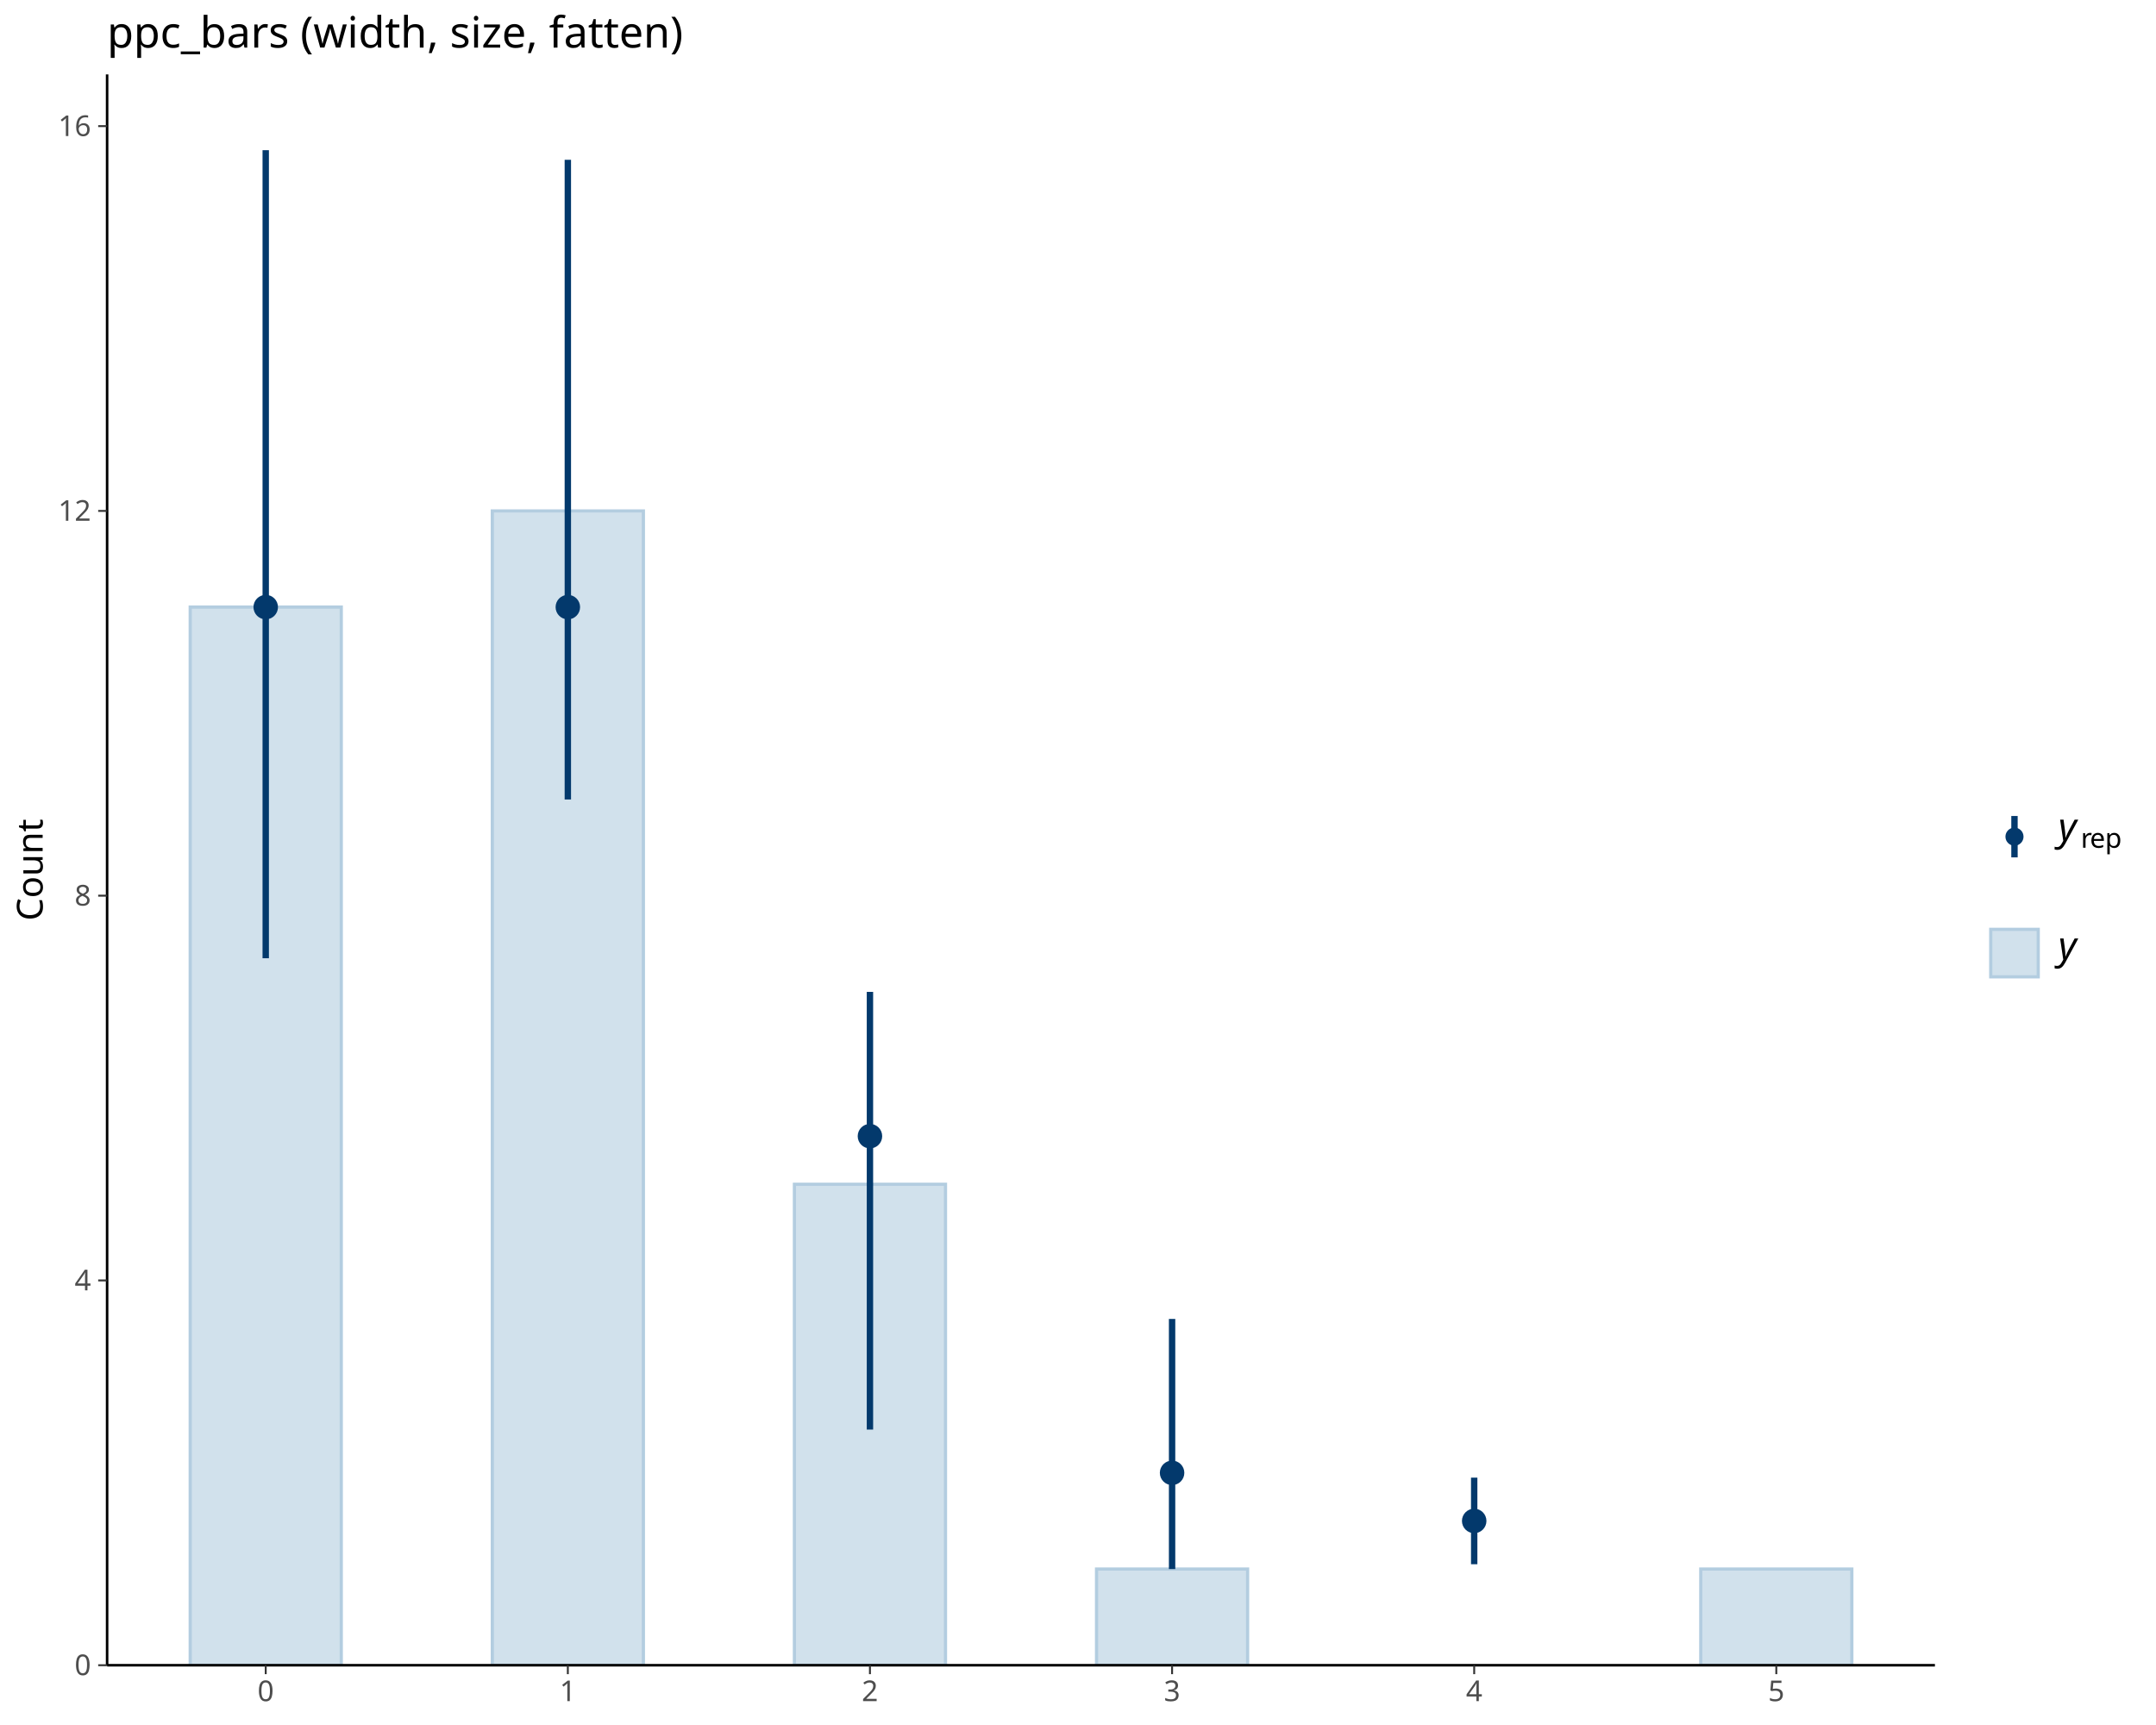
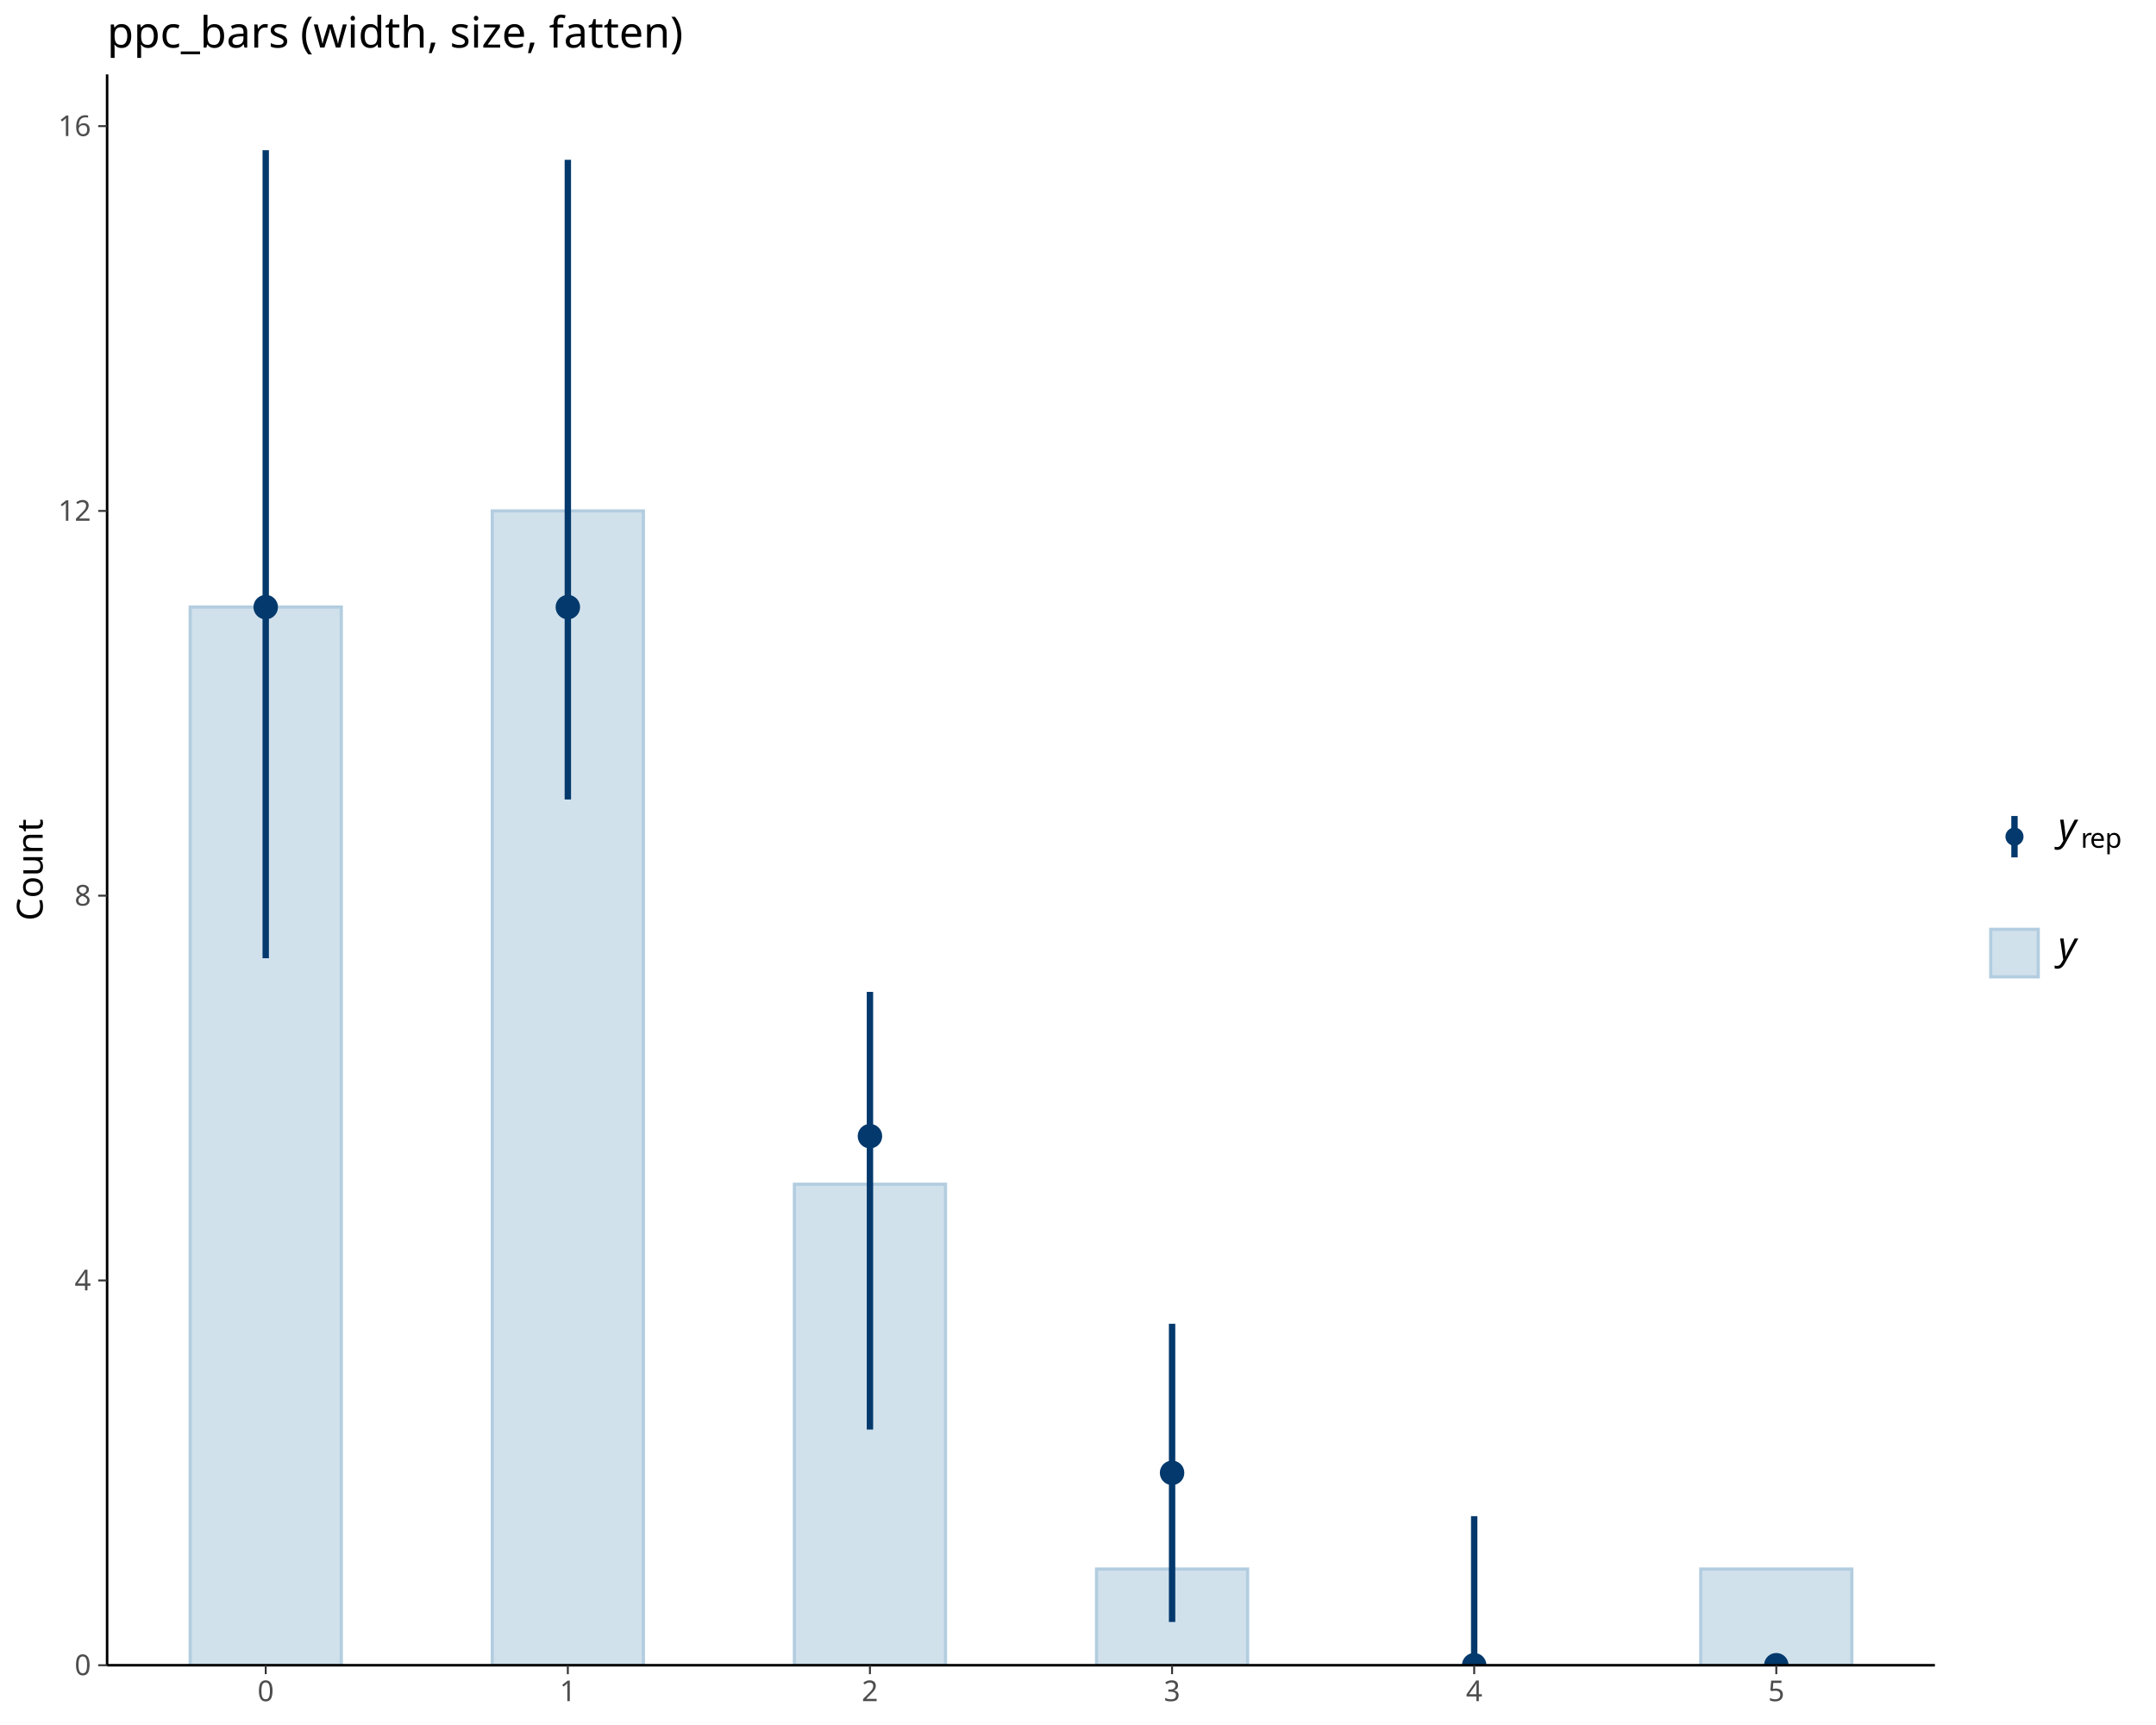
<svg xmlns="http://www.w3.org/2000/svg" class="svglite" data-engine-version="2.0" width="720.00pt" height="576.00pt" viewBox="0 0 720.00 576.00">
  <defs>
    <style type="text/css">
    .svglite line, .svglite polyline, .svglite polygon, .svglite path, .svglite rect, .svglite circle {
      fill: none;
      stroke: #000000;
      stroke-linecap: round;
      stroke-linejoin: round;
      stroke-miterlimit: 10.00;
    }
  </style>
  </defs>
  <rect width="100%" height="100%" style="stroke: none; fill: #FFFFFF;" />
  <defs>
    <clipPath id="cpMC4wMHw3MjAuMDB8MC4wMHw1NzYuMDA=">
      <rect x="0.00" y="0.00" width="720.00" height="576.00" />
    </clipPath>
  </defs>
  <g clip-path="url(#cpMC4wMHw3MjAuMDB8MC4wMHw1NzYuMDA=)">
</g>
  <defs>
    <clipPath id="cpMzUuNzd8NjQ2LjE3fDI0Ljg1fDU1Ni4wNA==">
      <rect x="35.77" y="24.85" width="610.39" height="531.19" />
    </clipPath>
  </defs>
  <g clip-path="url(#cpMzUuNzd8NjQ2LjE3fDI0Ljg1fDU1Ni4wNA==)">
    <rect x="63.52" y="202.72" width="50.45" height="353.32" style="stroke-width: 1.07; stroke: #B3CDE0; stroke-linecap: butt; stroke-linejoin: miter; fill: #D1E1EC;" />
    <rect x="164.41" y="170.60" width="50.45" height="385.44" style="stroke-width: 1.07; stroke: #B3CDE0; stroke-linecap: butt; stroke-linejoin: miter; fill: #D1E1EC;" />
    <rect x="265.30" y="395.44" width="50.45" height="160.60" style="stroke-width: 1.07; stroke: #B3CDE0; stroke-linecap: butt; stroke-linejoin: miter; fill: #D1E1EC;" />
    <rect x="366.19" y="523.92" width="50.45" height="32.12" style="stroke-width: 1.07; stroke: #B3CDE0; stroke-linecap: butt; stroke-linejoin: miter; fill: #D1E1EC;" />
+     <rect x="467.08" y="556.04" width="50.45" height="0.00" style="stroke-width: 1.07; stroke: #B3CDE0; stroke-linecap: butt; stroke-linejoin: miter; fill: #D1E1EC;" />
    <rect x="567.97" y="523.92" width="50.45" height="32.12" style="stroke-width: 1.07; stroke: #B3CDE0; stroke-linecap: butt; stroke-linejoin: miter; fill: #D1E1EC;" />
    <line x1="88.74" y1="319.96" x2="88.74" y2="50.15" style="stroke-width: 2.13; stroke: #03396C; stroke-linecap: butt;" />
    <line x1="189.63" y1="266.96" x2="189.63" y2="53.36" style="stroke-width: 2.13; stroke: #03396C; stroke-linecap: butt;" />
    <line x1="290.52" y1="477.35" x2="290.52" y2="331.20" style="stroke-width: 2.13; stroke: #03396C; stroke-linecap: butt;" />
-     <line x1="391.42" y1="523.92" x2="391.42" y2="440.41" style="stroke-width: 2.13; stroke: #03396C; stroke-linecap: butt;" />
-     <line x1="492.31" y1="522.32" x2="492.31" y2="493.41" style="stroke-width: 2.13; stroke: #03396C; stroke-linecap: butt;" />
+     <line x1="391.42" y1="541.59" x2="391.42" y2="442.02" style="stroke-width: 2.13; stroke: #03396C; stroke-linecap: butt;" />
+     <line x1="492.31" y1="556.04" x2="492.31" y2="506.26" style="stroke-width: 2.13; stroke: #03396C; stroke-linecap: butt;" />
+     <line x1="593.20" y1="556.04" x2="593.20" y2="556.04" style="stroke-width: 2.13; stroke: #03396C; stroke-linecap: butt;" />
    <circle cx="88.74" cy="202.72" r="3.38" style="stroke-width: 1.42; stroke: #03396C; fill: #03396C;" />
    <circle cx="189.63" cy="202.72" r="3.38" style="stroke-width: 1.42; stroke: #03396C; fill: #03396C;" />
    <circle cx="290.52" cy="379.38" r="3.38" style="stroke-width: 1.42; stroke: #03396C; fill: #03396C;" />
    <circle cx="391.42" cy="491.80" r="3.38" style="stroke-width: 1.42; stroke: #03396C; fill: #03396C;" />
-     <circle cx="492.31" cy="507.86" r="3.38" style="stroke-width: 1.42; stroke: #03396C; fill: #03396C;" />
+     <circle cx="492.31" cy="556.04" r="3.38" style="stroke-width: 1.42; stroke: #03396C; fill: #03396C;" />
+     <circle cx="593.20" cy="556.04" r="3.38" style="stroke-width: 1.42; stroke: #03396C; fill: #03396C;" />
  </g>
  <g clip-path="url(#cpMC4wMHw3MjAuMDB8MC4wMHw1NzYuMDA=)">
    <polyline points="35.77,556.04 35.77,24.85 " style="stroke-width: 0.85; stroke-linecap: butt;" />
    <text x="30.40" y="559.35" text-anchor="end" style="font-size: 9.60px; fill: #4D4D4D; font-family: sans;" textLength="5.34px" lengthAdjust="spacingAndGlyphs">0</text>
    <text x="30.40" y="430.87" text-anchor="end" style="font-size: 9.60px; fill: #4D4D4D; font-family: sans;" textLength="5.34px" lengthAdjust="spacingAndGlyphs">4</text>
    <text x="30.40" y="302.38" text-anchor="end" style="font-size: 9.60px; fill: #4D4D4D; font-family: sans;" textLength="5.34px" lengthAdjust="spacingAndGlyphs">8</text>
    <text x="30.40" y="173.90" text-anchor="end" style="font-size: 9.60px; fill: #4D4D4D; font-family: sans;" textLength="10.68px" lengthAdjust="spacingAndGlyphs">12</text>
    <text x="30.40" y="45.42" text-anchor="end" style="font-size: 9.60px; fill: #4D4D4D; font-family: sans;" textLength="10.68px" lengthAdjust="spacingAndGlyphs">16</text>
    <polyline points="32.79,556.04 35.77,556.04 " style="stroke-width: 0.64; stroke: #333333; stroke-linecap: butt;" />
    <polyline points="32.79,427.56 35.77,427.56 " style="stroke-width: 0.64; stroke: #333333; stroke-linecap: butt;" />
    <polyline points="32.79,299.08 35.77,299.08 " style="stroke-width: 0.64; stroke: #333333; stroke-linecap: butt;" />
    <polyline points="32.79,170.60 35.77,170.60 " style="stroke-width: 0.64; stroke: #333333; stroke-linecap: butt;" />
    <polyline points="32.79,42.12 35.77,42.12 " style="stroke-width: 0.64; stroke: #333333; stroke-linecap: butt;" />
    <polyline points="35.77,556.04 646.17,556.04 " style="stroke-width: 0.85; stroke-linecap: butt;" />
    <polyline points="88.74,559.03 88.74,556.04 " style="stroke-width: 0.64; stroke: #333333; stroke-linecap: butt;" />
    <polyline points="189.63,559.03 189.63,556.04 " style="stroke-width: 0.64; stroke: #333333; stroke-linecap: butt;" />
    <polyline points="290.52,559.03 290.52,556.04 " style="stroke-width: 0.64; stroke: #333333; stroke-linecap: butt;" />
    <polyline points="391.42,559.03 391.42,556.04 " style="stroke-width: 0.64; stroke: #333333; stroke-linecap: butt;" />
    <polyline points="492.31,559.03 492.31,556.04 " style="stroke-width: 0.64; stroke: #333333; stroke-linecap: butt;" />
    <polyline points="593.20,559.03 593.20,556.04 " style="stroke-width: 0.64; stroke: #333333; stroke-linecap: butt;" />
    <text x="88.74" y="568.03" text-anchor="middle" style="font-size: 9.60px; fill: #4D4D4D; font-family: sans;" textLength="5.34px" lengthAdjust="spacingAndGlyphs">0</text>
    <text x="189.63" y="568.03" text-anchor="middle" style="font-size: 9.60px; fill: #4D4D4D; font-family: sans;" textLength="5.34px" lengthAdjust="spacingAndGlyphs">1</text>
    <text x="290.52" y="568.03" text-anchor="middle" style="font-size: 9.60px; fill: #4D4D4D; font-family: sans;" textLength="5.34px" lengthAdjust="spacingAndGlyphs">2</text>
    <text x="391.42" y="568.03" text-anchor="middle" style="font-size: 9.60px; fill: #4D4D4D; font-family: sans;" textLength="5.34px" lengthAdjust="spacingAndGlyphs">3</text>
    <text x="492.31" y="568.03" text-anchor="middle" style="font-size: 9.60px; fill: #4D4D4D; font-family: sans;" textLength="5.34px" lengthAdjust="spacingAndGlyphs">4</text>
    <text x="593.20" y="568.03" text-anchor="middle" style="font-size: 9.60px; fill: #4D4D4D; font-family: sans;" textLength="5.34px" lengthAdjust="spacingAndGlyphs">5</text>
    <text transform="translate(14.24,290.45) rotate(-90)" text-anchor="middle" style="font-size: 12.00px; font-family: sans;" textLength="32.03px" lengthAdjust="spacingAndGlyphs">Count</text>
    <line x1="672.74" y1="286.29" x2="672.74" y2="272.46" style="stroke-width: 2.13; stroke: #03396C; stroke-linecap: butt;" />
    <circle cx="672.74" cy="279.37" r="2.31" style="stroke-width: 1.42; stroke: #03396C; fill: #03396C;" />
    <text x="687.36" y="280.66" style="font-size: 13.00px; font-style: italic; font-family: sans;" textLength="6.51px" lengthAdjust="spacingAndGlyphs">y</text>
    <text x="694.89" y="283.07" style="font-size: 9.10px; font-family: sans;" textLength="3.03px" lengthAdjust="spacingAndGlyphs">r</text>
    <text x="697.92" y="283.07" style="font-size: 9.10px; font-family: sans;" textLength="5.06px" lengthAdjust="spacingAndGlyphs">e</text>
    <text x="702.98" y="283.07" style="font-size: 9.10px; font-family: sans;" textLength="5.06px" lengthAdjust="spacingAndGlyphs">p</text>
    <rect x="664.81" y="310.32" width="15.86" height="15.86" style="stroke-width: 1.07; stroke: #B3CDE0; stroke-linecap: butt; stroke-linejoin: miter; fill: #D1E1EC;" />
    <text x="687.36" y="320.34" style="font-size: 13.00px; font-style: italic; font-family: sans;" textLength="6.51px" lengthAdjust="spacingAndGlyphs">y</text>
    <text x="35.77" y="15.89" style="font-size: 14.40px; font-family: sans;" textLength="184.11px" lengthAdjust="spacingAndGlyphs">ppc_bars (width, size, fatten)</text>
  </g>
</svg>
